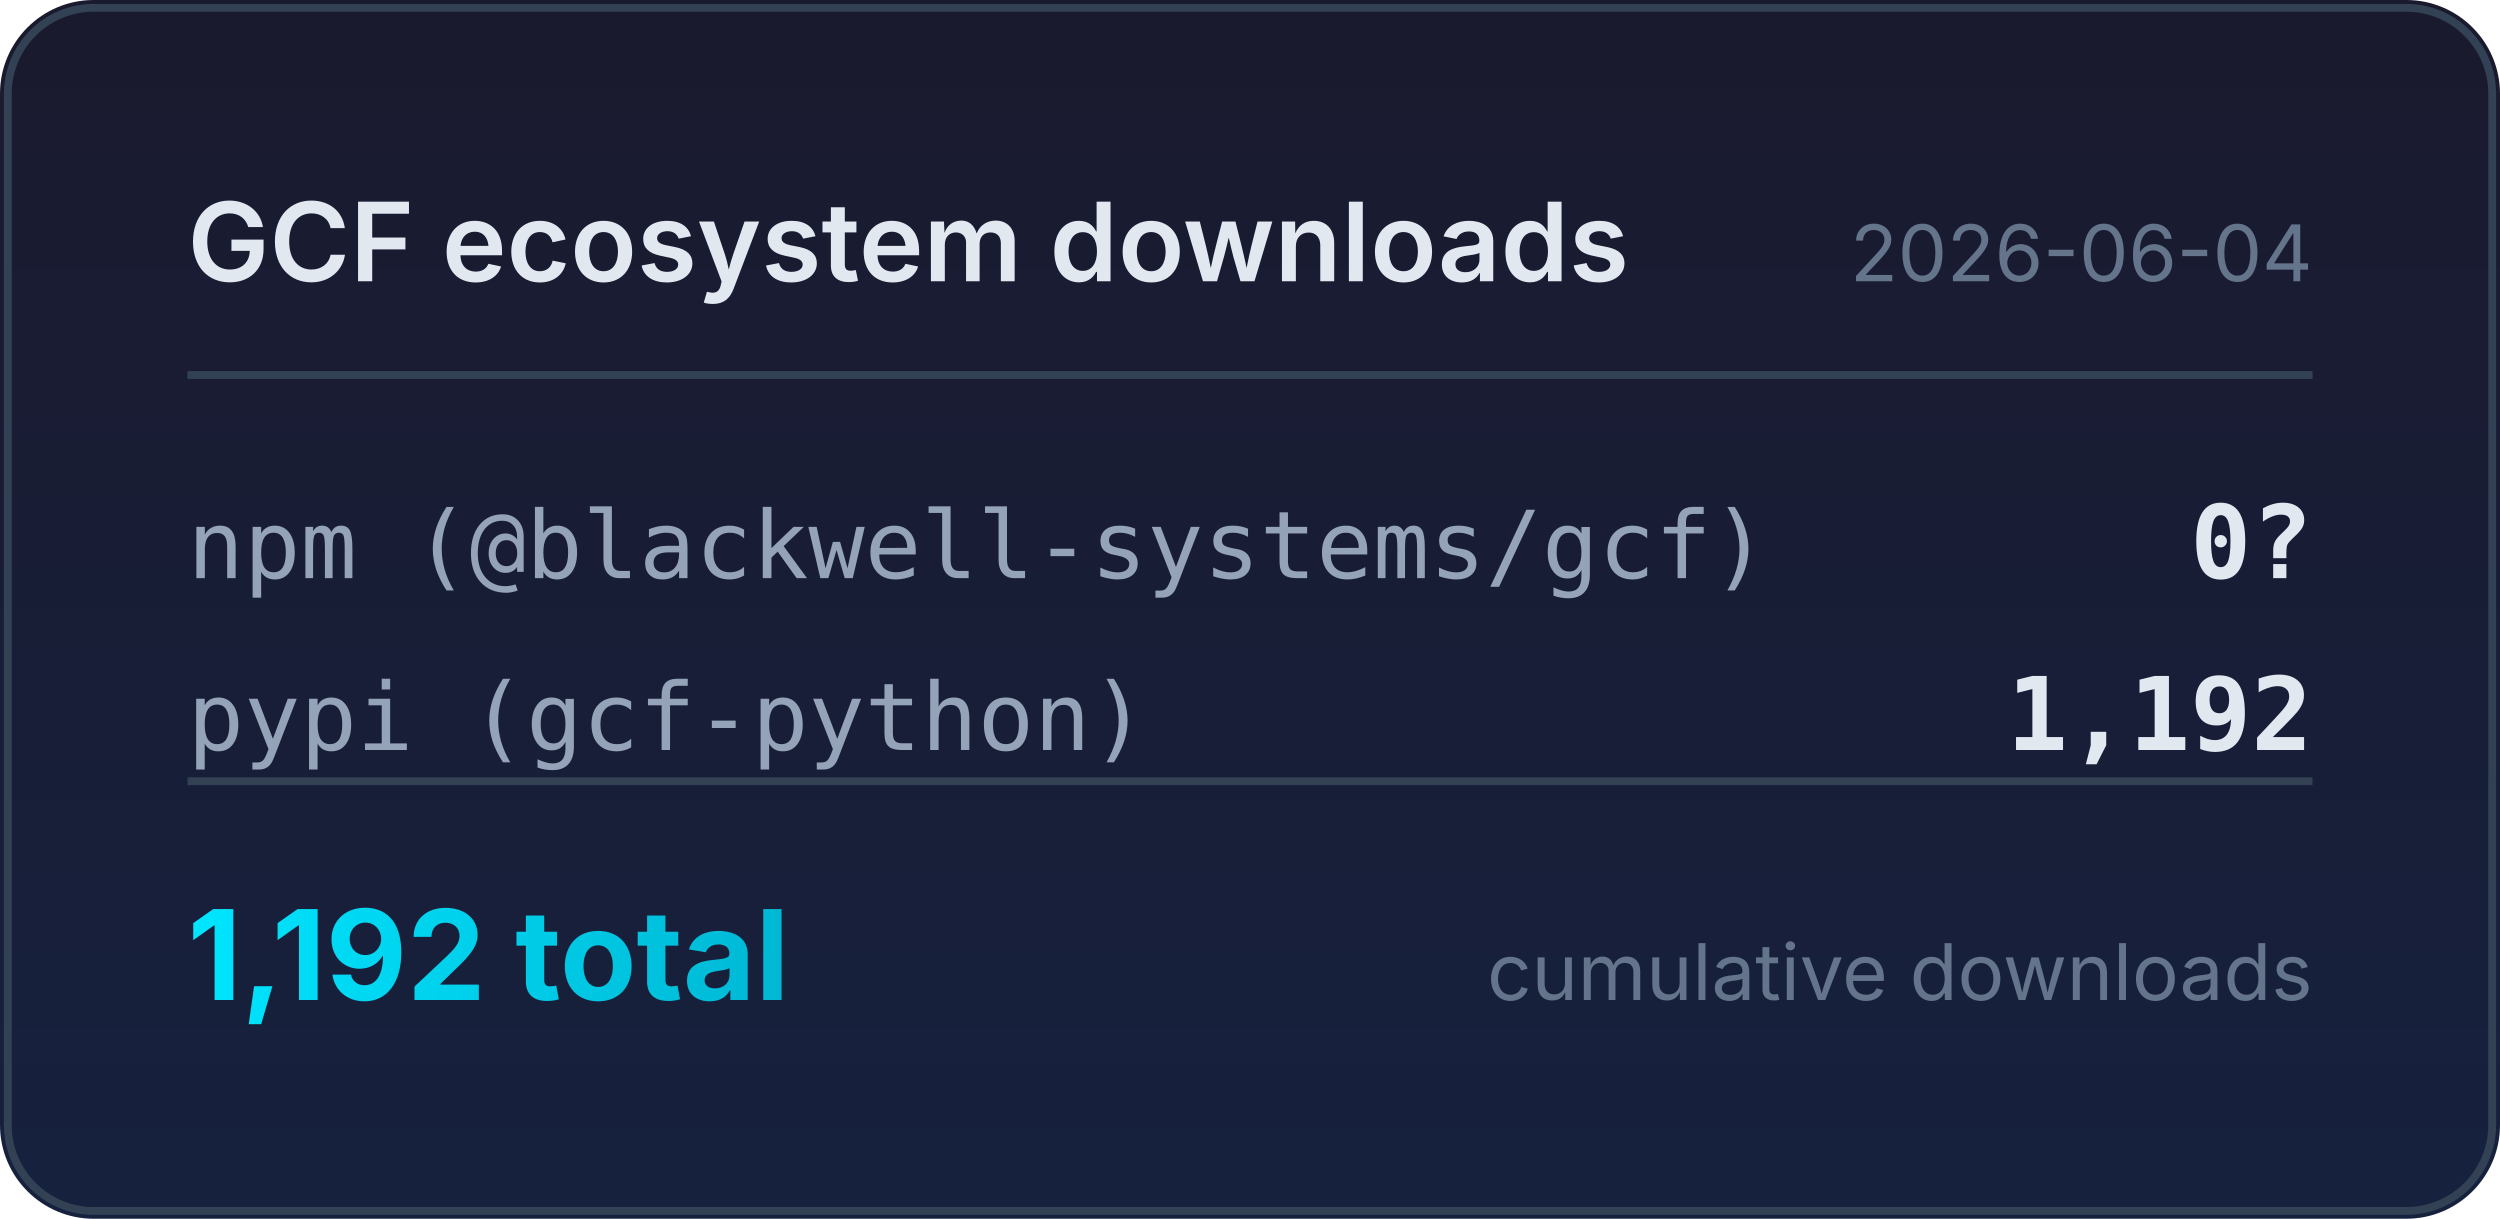
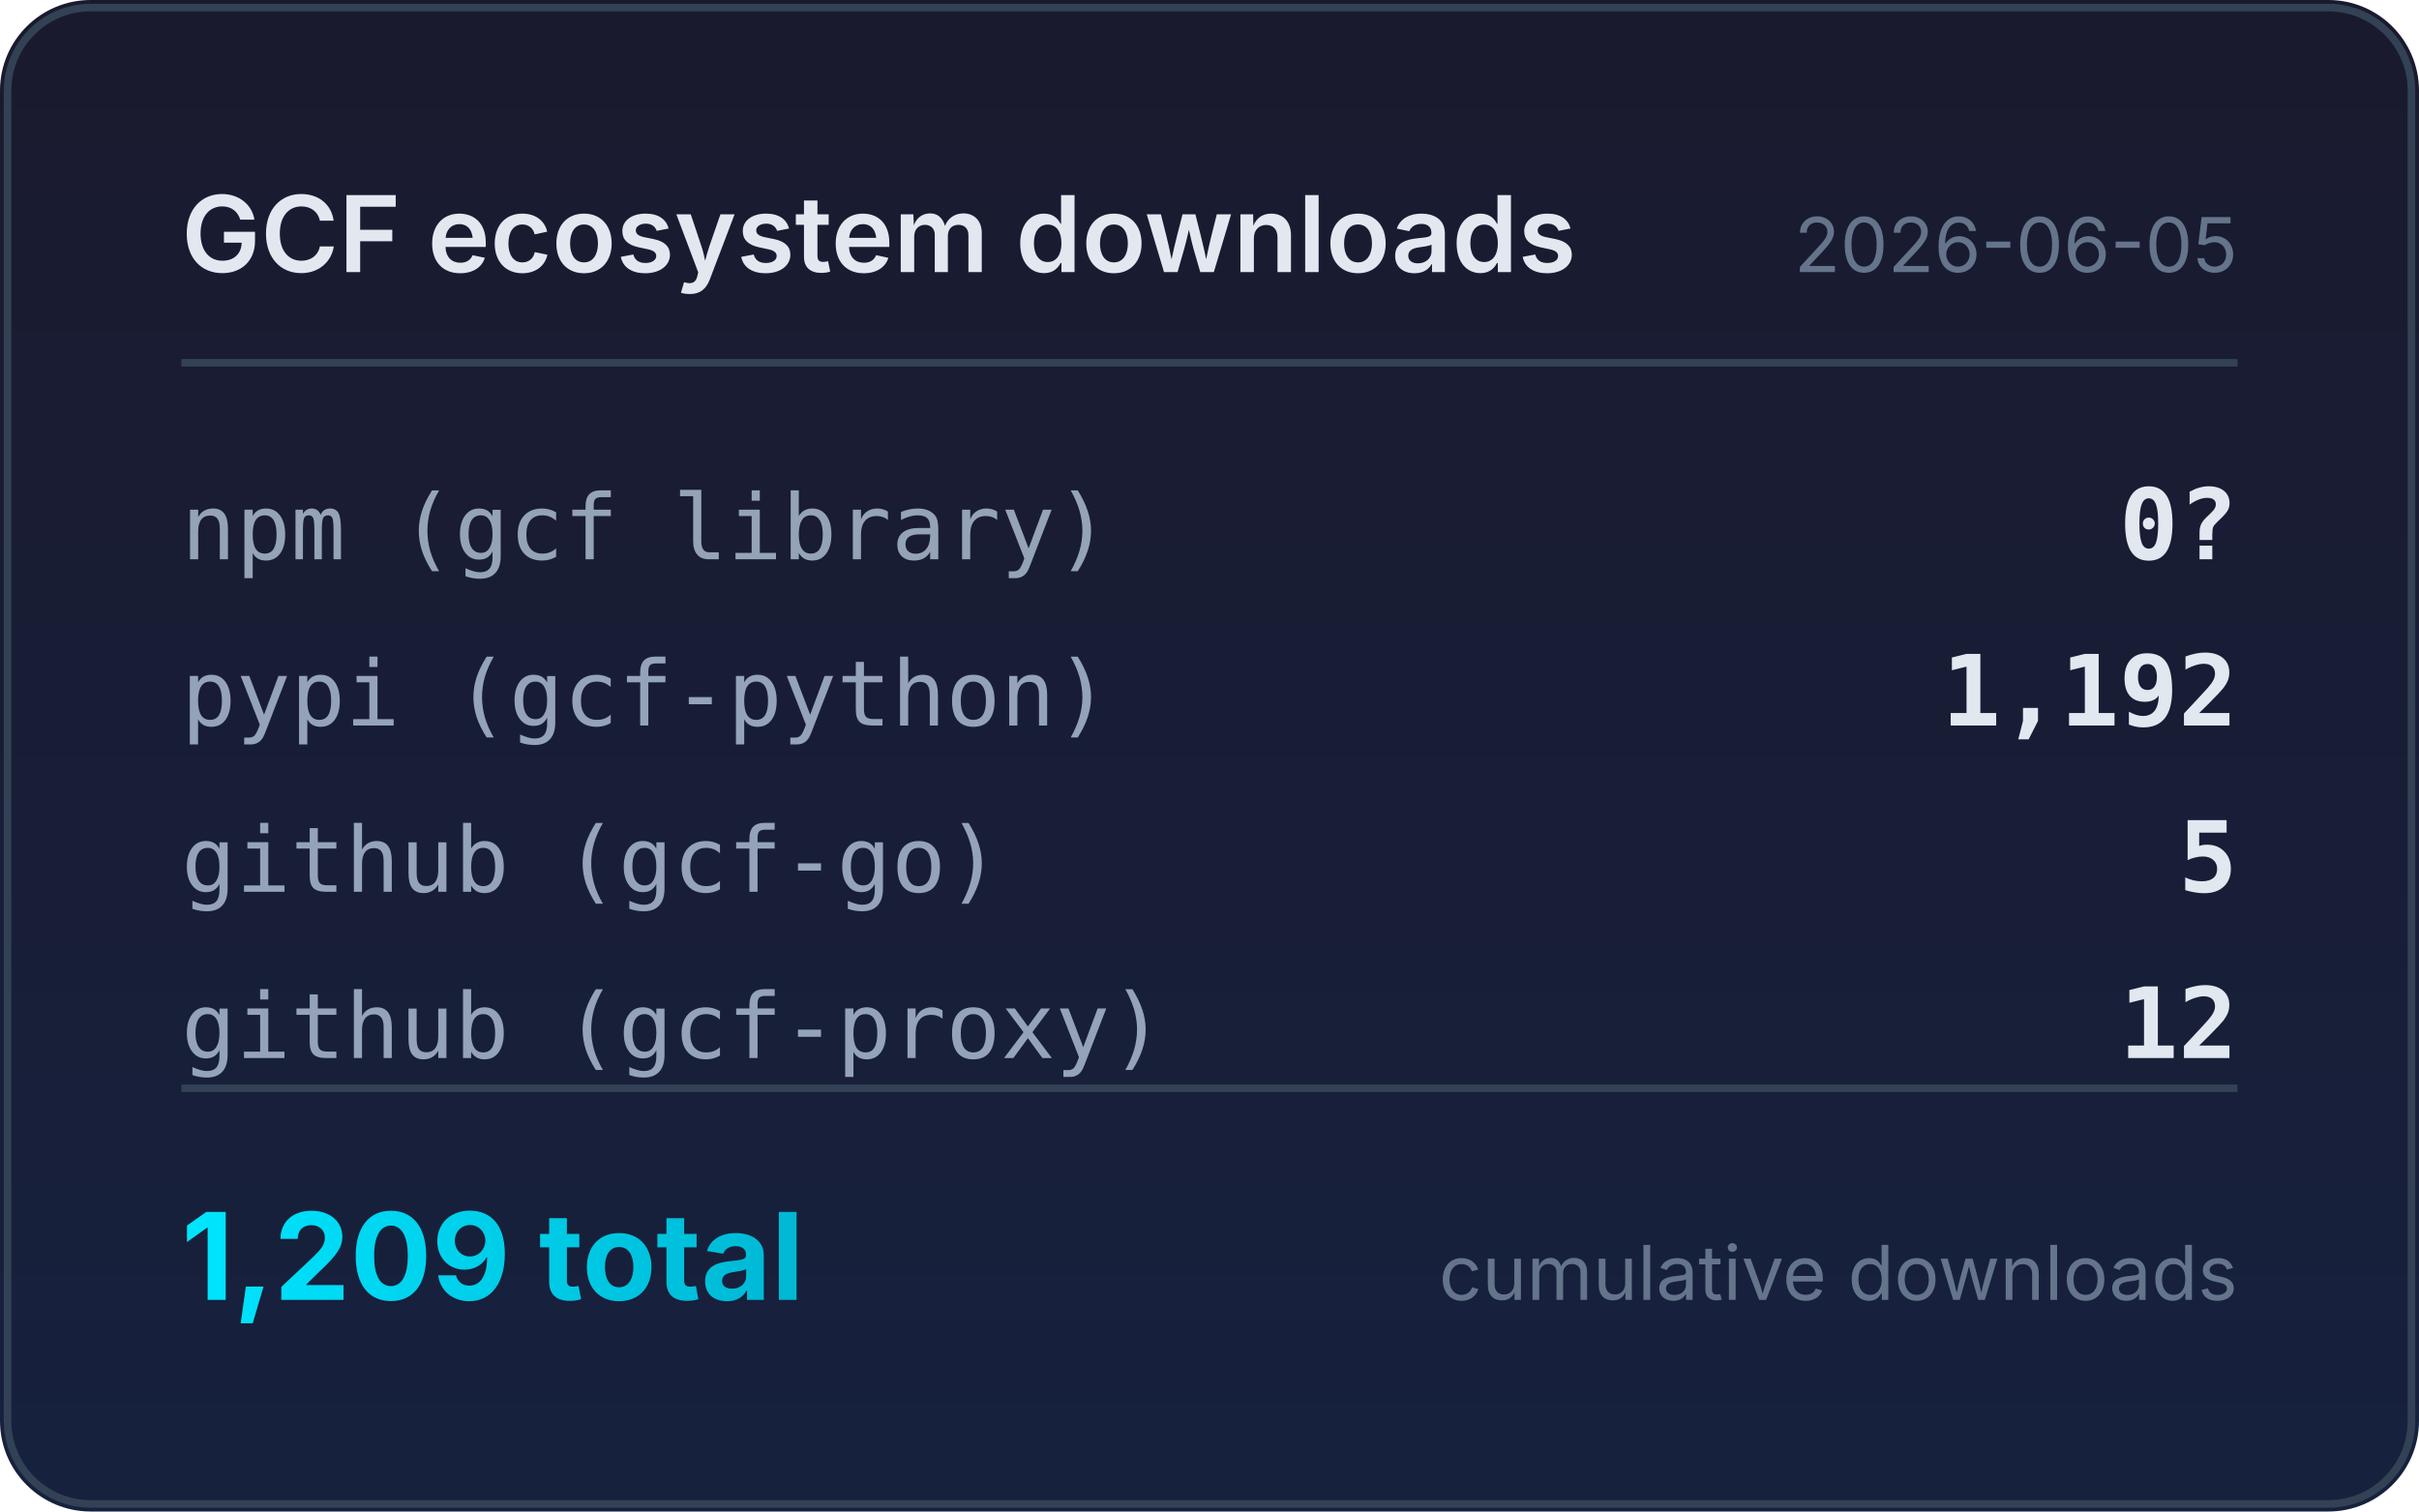
- <svg xmlns="http://www.w3.org/2000/svg" width="320" height="156" viewBox="0 0 320 156">
+ <svg xmlns="http://www.w3.org/2000/svg" width="320" height="200" viewBox="0 0 320 200">
  <defs>
    <linearGradient id="bg" x1="0" y1="0" x2="0" y2="1">
      <stop offset="0%" stop-color="#1a1a2e" />
      <stop offset="100%" stop-color="#16213e" />
    </linearGradient>
    <linearGradient id="accent" x1="0" y1="0" x2="1" y2="0">
      <stop offset="0%" stop-color="#00e5ff" />
      <stop offset="100%" stop-color="#00b8d4" />
    </linearGradient>
  </defs>
-   <rect width="320" height="156" rx="12" fill="url(#bg)" />
-   <rect x="1" y="1" width="318" height="154" rx="11" fill="none" stroke="#334155" stroke-width="1" />
+   <rect width="320" height="200" rx="12" fill="url(#bg)" />
+   <rect x="1" y="1" width="318" height="198" rx="11" fill="none" stroke="#334155" stroke-width="1" />
  <text x="24" y="36" fill="#e2e8f0" font-family="system-ui,-apple-system,sans-serif" font-size="14" font-weight="600">GCF ecosystem downloads</text>
-   <text x="296" y="36" fill="#64748b" font-family="system-ui,-apple-system,sans-serif" font-size="10" text-anchor="end">2026-06-04</text>
+   <text x="296" y="36" fill="#64748b" font-family="system-ui,-apple-system,sans-serif" font-size="10" text-anchor="end">2026-06-05</text>
  <line x1="24" y1="48" x2="296" y2="48" stroke="#334155" stroke-width="1" />
-   <text x="24" y="74" fill="#94a3b8" font-family="ui-monospace,monospace" font-size="12">npm (@blackwell-systems/gcf)</text>
+   <text x="24" y="74" fill="#94a3b8" font-family="ui-monospace,monospace" font-size="12">npm (gcf library)</text>
  <text x="296" y="74" fill="#e2e8f0" font-family="ui-monospace,monospace" font-size="13" font-weight="600" text-anchor="end">0?</text>
  <text x="24" y="96" fill="#94a3b8" font-family="ui-monospace,monospace" font-size="12">pypi (gcf-python)</text>
  <text x="296" y="96" fill="#e2e8f0" font-family="ui-monospace,monospace" font-size="13" font-weight="600" text-anchor="end">1,192</text>
-   <line x1="24" y1="100" x2="296" y2="100" stroke="#334155" stroke-width="1" />
-   <text x="24" y="128" fill="url(#accent)" font-family="system-ui,-apple-system,sans-serif" font-size="16" font-weight="700">1,192 total</text>
-   <text x="296" y="128" fill="#64748b" font-family="system-ui,-apple-system,sans-serif" font-size="10" text-anchor="end">cumulative downloads</text>
+   <text x="24" y="118" fill="#94a3b8" font-family="ui-monospace,monospace" font-size="12">github (gcf-go)</text>
+   <text x="296" y="118" fill="#e2e8f0" font-family="ui-monospace,monospace" font-size="13" font-weight="600" text-anchor="end">5</text>
+   <text x="24" y="140" fill="#94a3b8" font-family="ui-monospace,monospace" font-size="12">github (gcf-proxy)</text>
+   <text x="296" y="140" fill="#e2e8f0" font-family="ui-monospace,monospace" font-size="13" font-weight="600" text-anchor="end">12</text>
+   <line x1="24" y1="144" x2="296" y2="144" stroke="#334155" stroke-width="1" />
+   <text x="24" y="172" fill="url(#accent)" font-family="system-ui,-apple-system,sans-serif" font-size="16" font-weight="700">1,209 total</text>
+   <text x="296" y="172" fill="#64748b" font-family="system-ui,-apple-system,sans-serif" font-size="10" text-anchor="end">cumulative downloads</text>
</svg>
